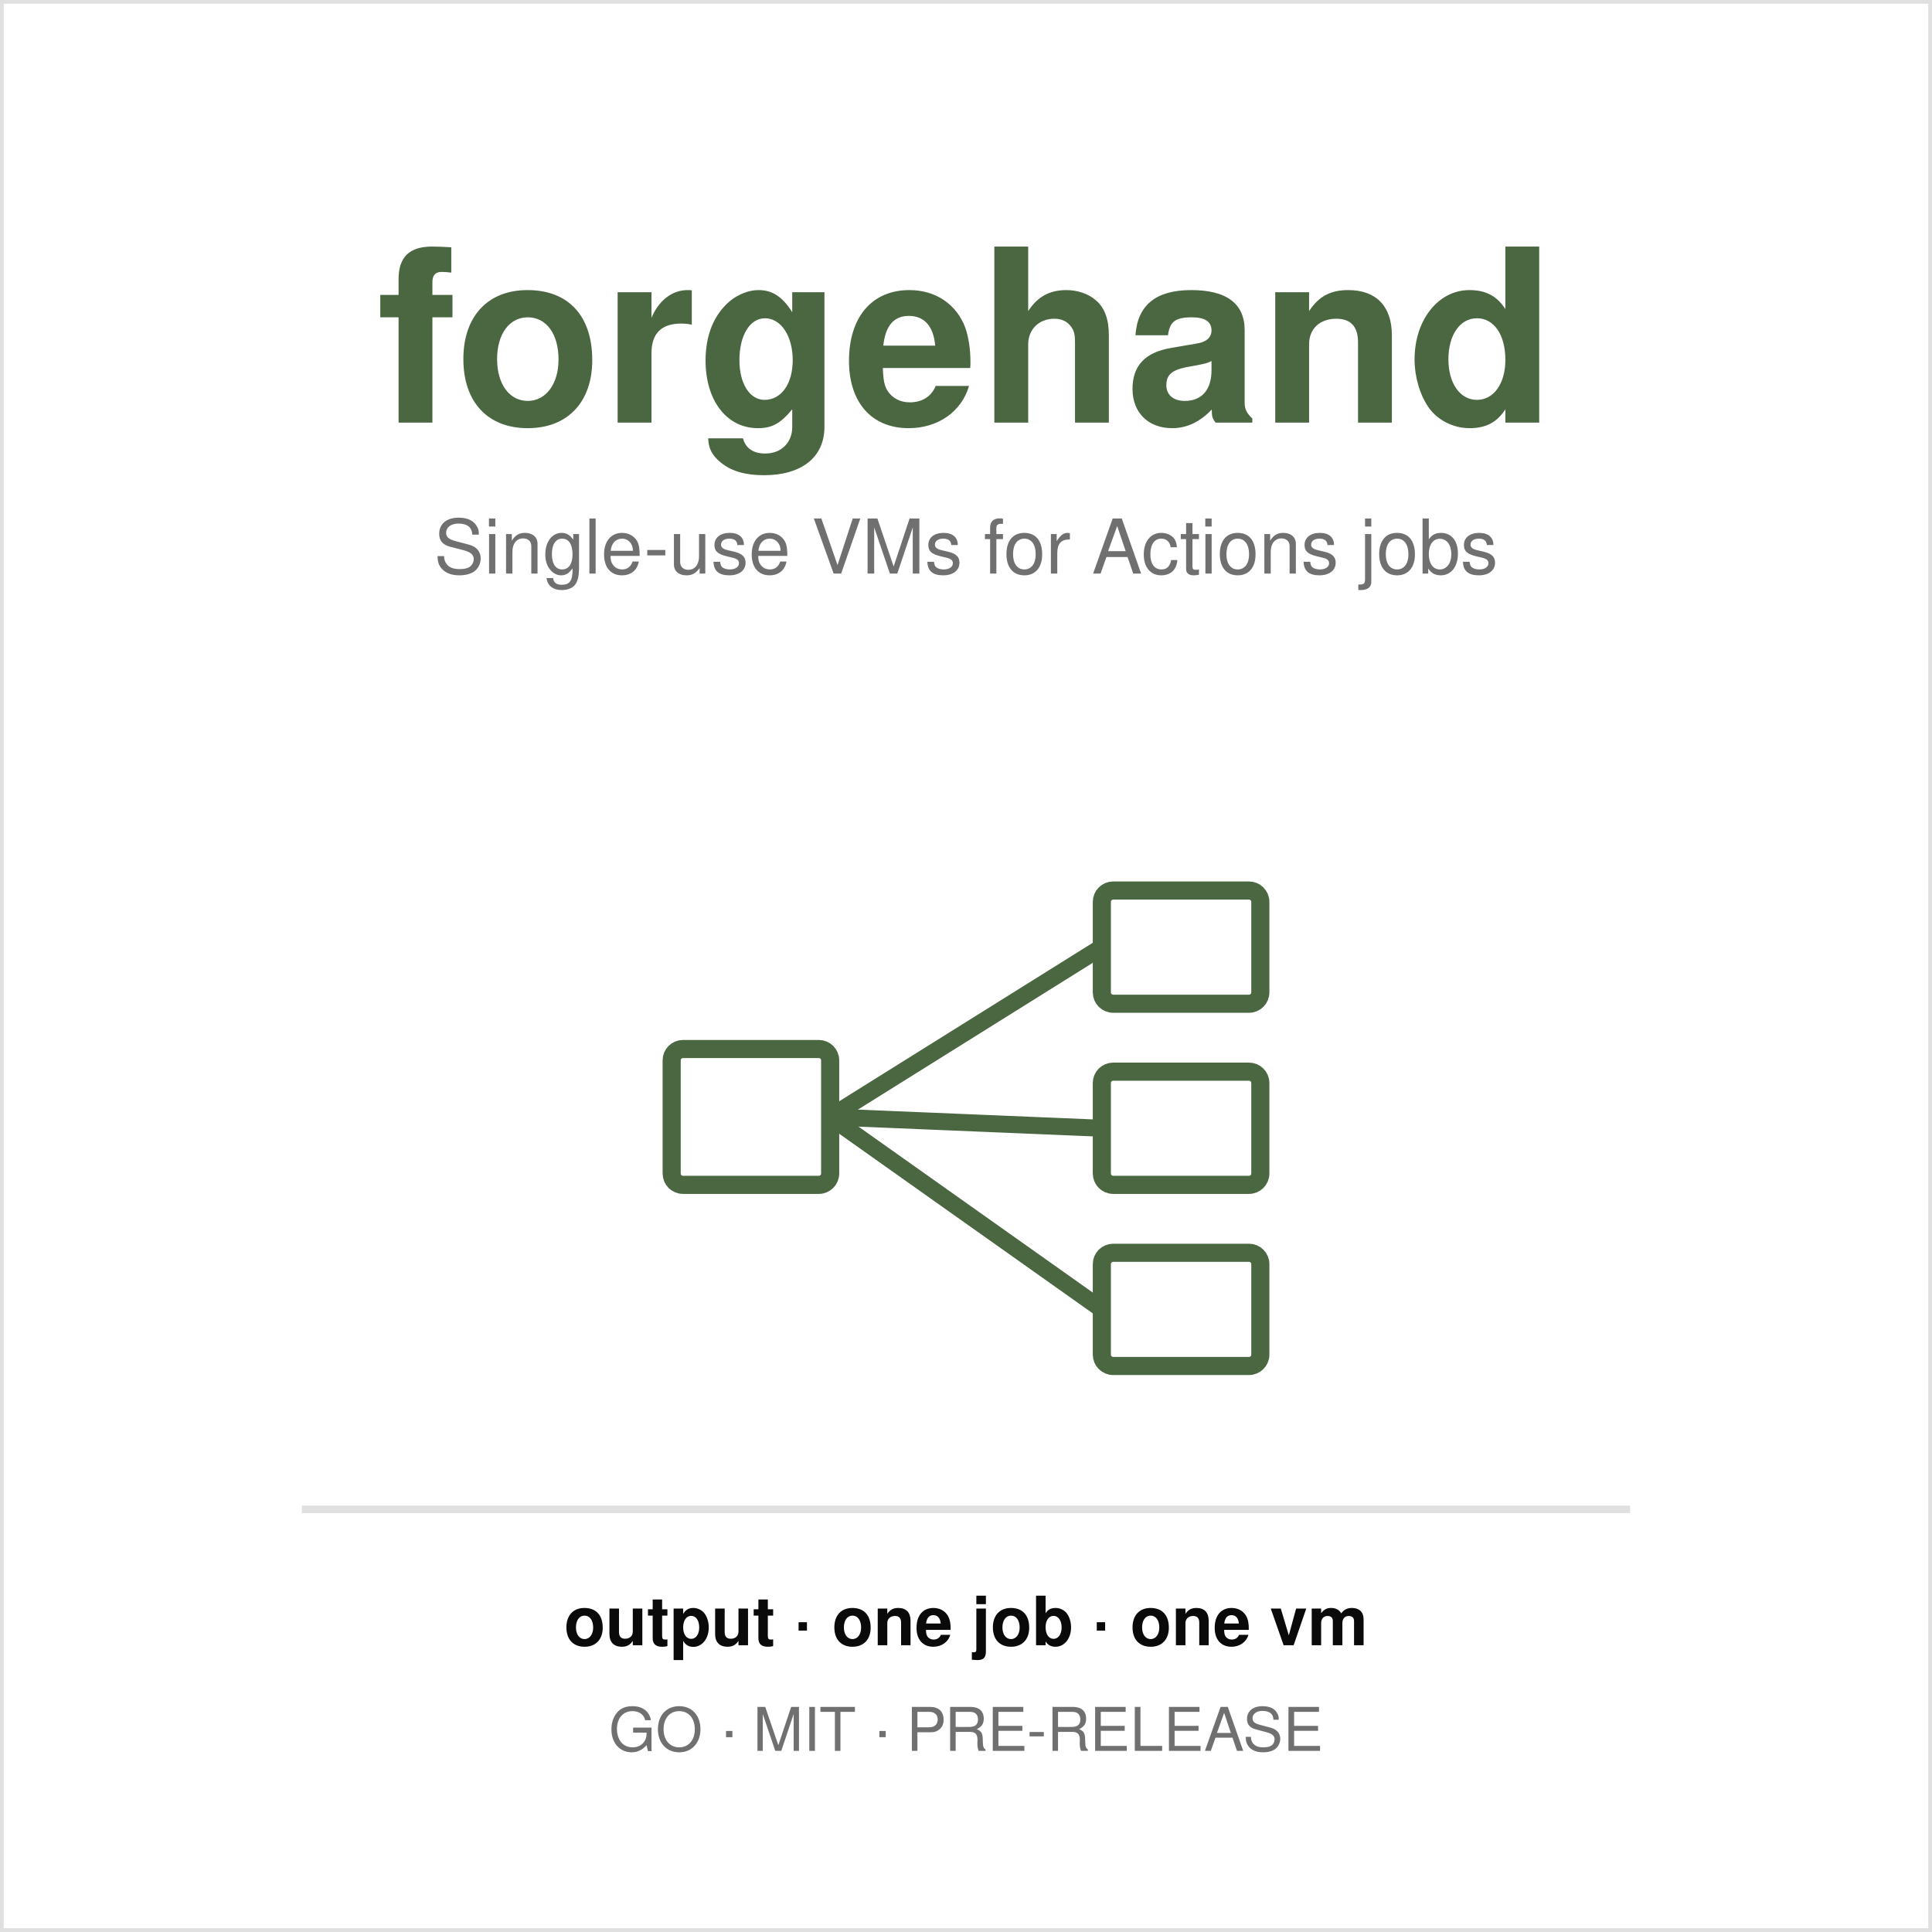
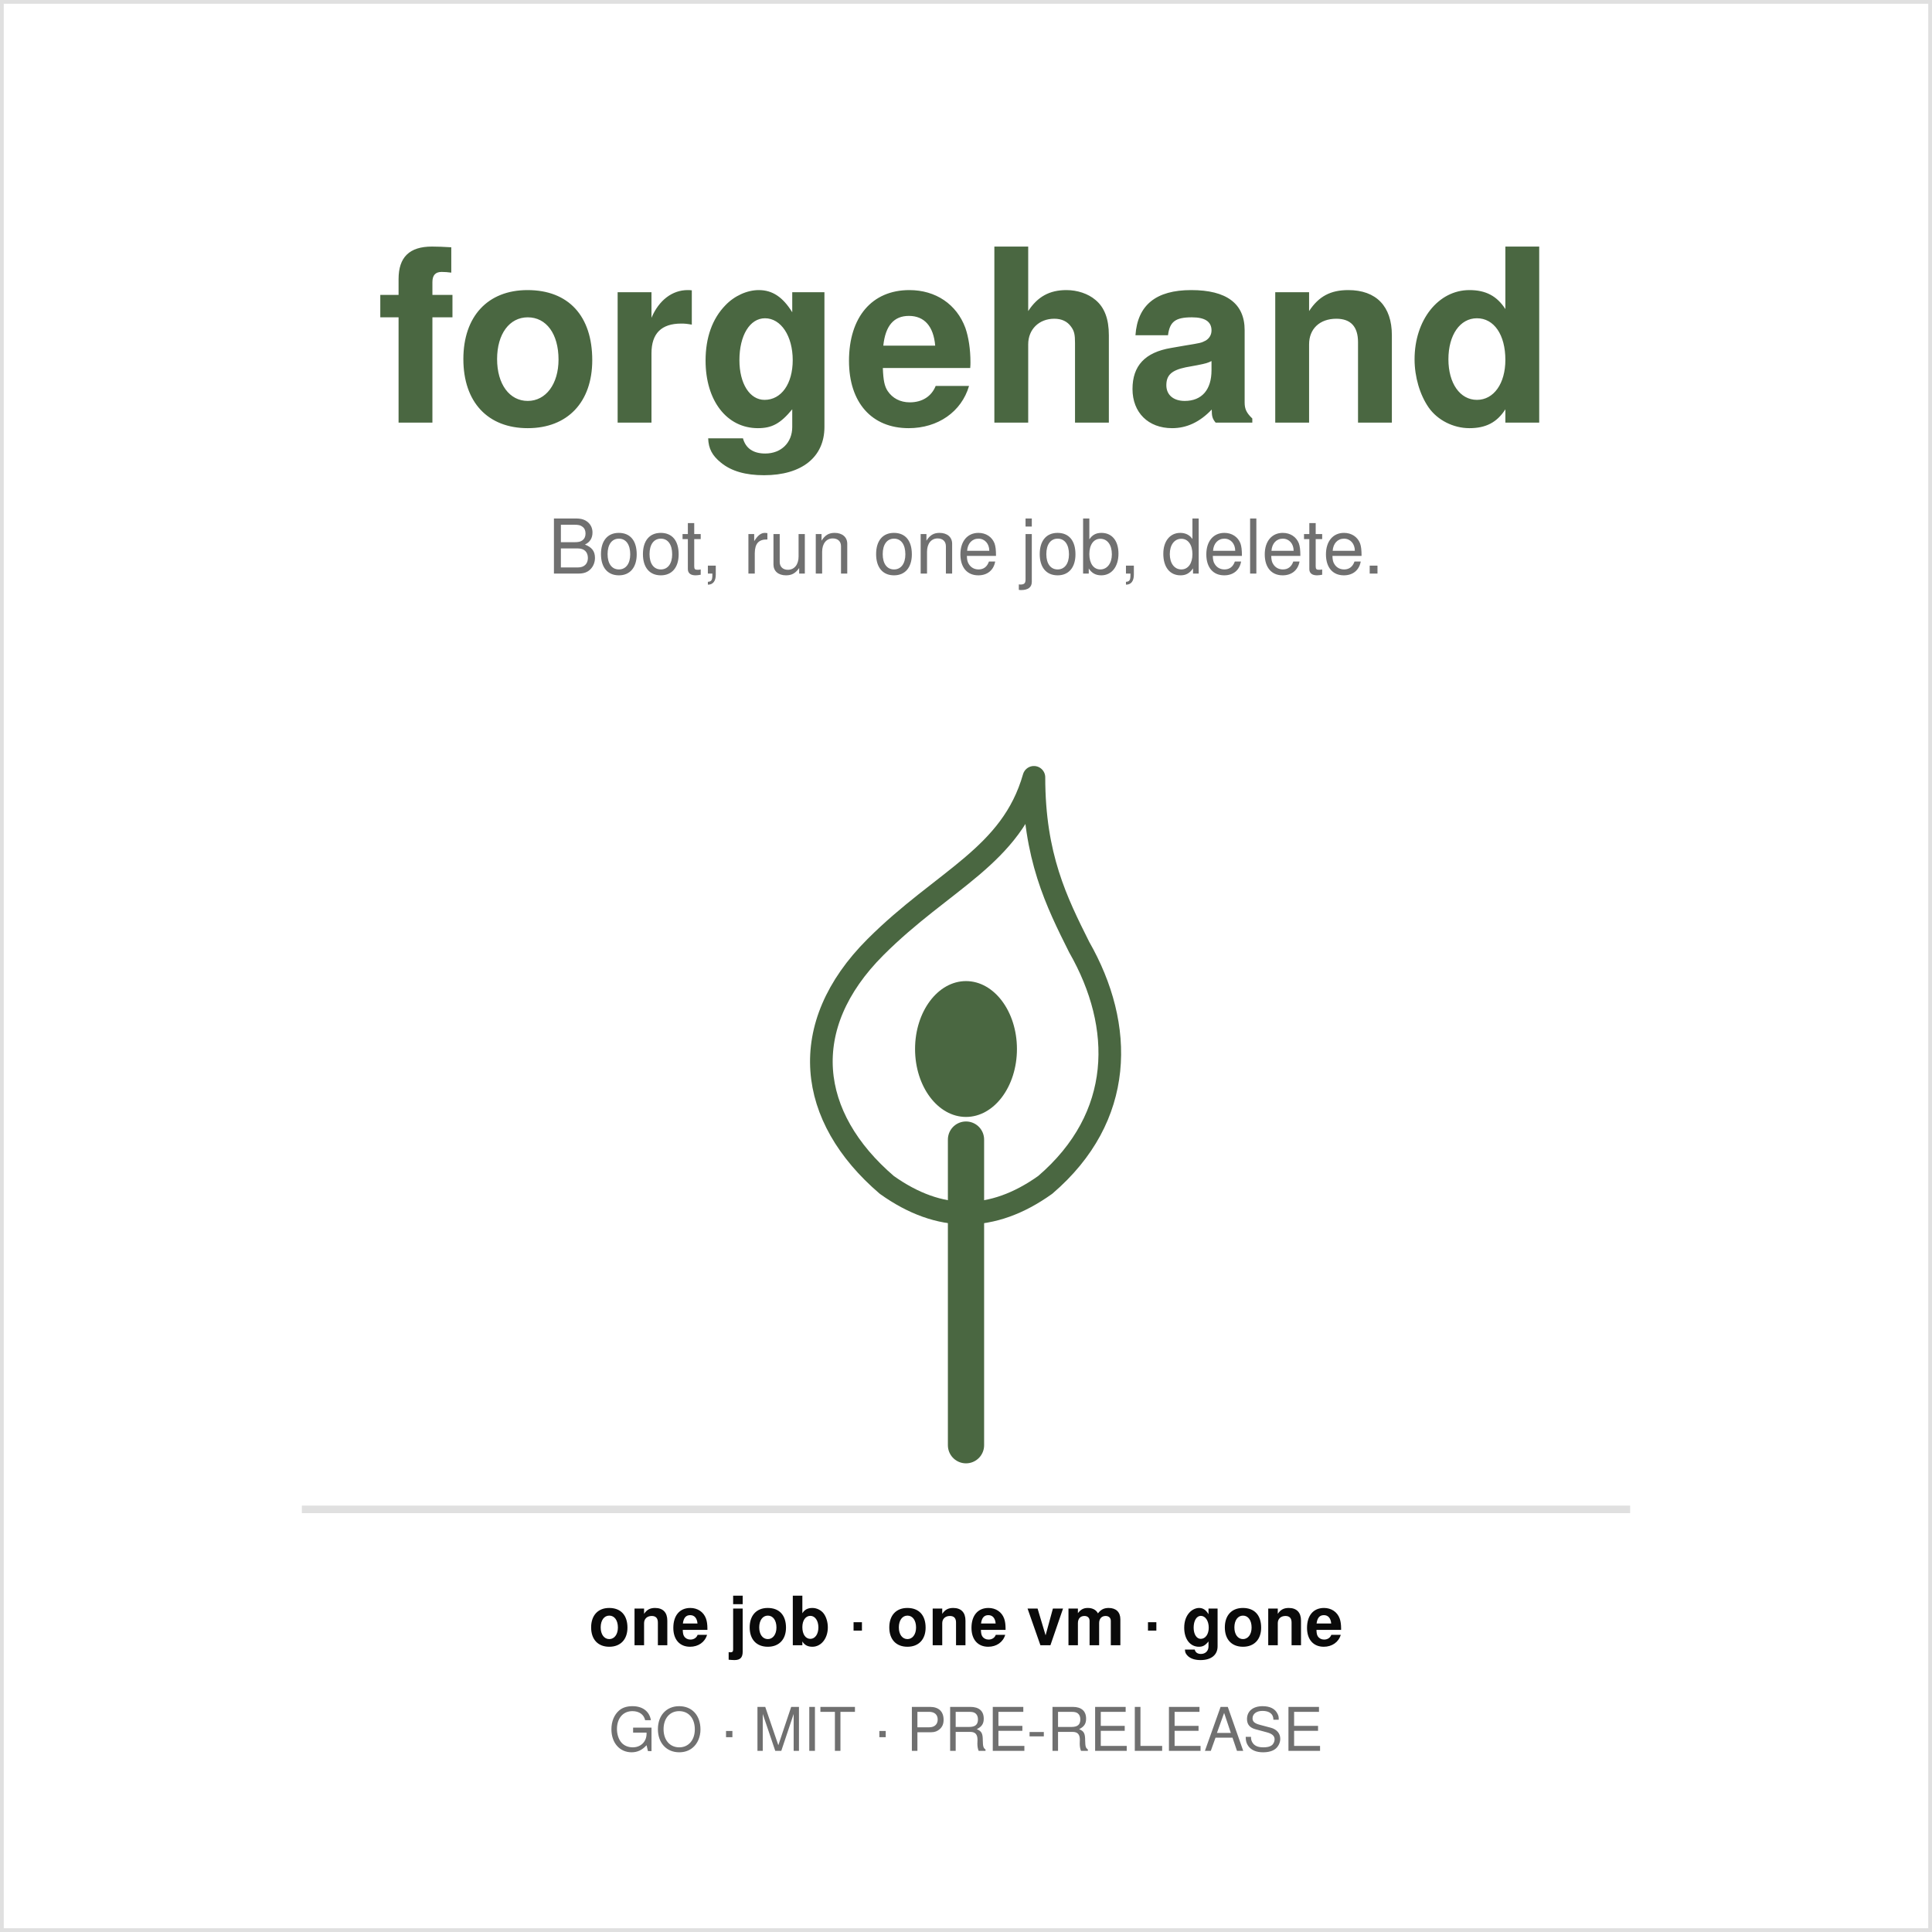
- <svg xmlns="http://www.w3.org/2000/svg" viewBox="0 0 256 256" width="256" height="256" font-family="Helvetica, Arial, sans-serif" role="img" aria-label="forgehand avatar: Single-use VMs for Actions jobs.">
+ <svg xmlns="http://www.w3.org/2000/svg" viewBox="0 0 256 256" width="256" height="256" font-family="Helvetica, Arial, sans-serif" role="img" aria-label="forgehand avatar: Boot, run one job, delete.">
  <g font-family="Helvetica, Arial, sans-serif">
    <rect x="0" y="0" width="256" height="256" fill="#ffffff" />
    <rect x="0" y="0" width="256" height="256" fill="none" stroke="#e0e0e0" stroke-width="1" />
    <text x="128" y="56" text-anchor="middle" font-size="32" font-weight="700" fill="#4a6741">forgehand</text>
-     <text x="128" y="76" text-anchor="middle" font-size="10" fill="#707070">Single-use VMs for Actions jobs</text>
+     <text x="128" y="76" text-anchor="middle" font-size="10" fill="#707070">Boot, run one job, delete.</text>
    <g transform="translate(80 100) scale(1.5)">
-       <g stroke="#4a6741" fill="none" stroke-linecap="round">
-         <rect x="6" y="26" width="14" height="12" stroke-width="1.6" rx="1" />
-         <rect x="44" y="12" width="14" height="10" stroke-width="1.6" rx="1" />
-         <rect x="44" y="28" width="14" height="10" stroke-width="1.6" rx="1" />
-         <rect x="44" y="44" width="14" height="10" stroke-width="1.6" rx="1" />
-         <line x1="20" y1="32" x2="44" y2="17" stroke-width="1.5" />
-         <line x1="20" y1="32" x2="44" y2="33" stroke-width="1.5" />
-         <line x1="20" y1="32" x2="44" y2="49" stroke-width="1.5" />
-       </g>
+       <line x1="32" y1="34" x2="32" y2="61" stroke="#4a6741" stroke-width="3.2" stroke-linecap="round" />
+       <ellipse cx="32" cy="26" rx="4.5" ry="6" fill="#4a6741" />
+       <path d="M38 2 C 36 9, 30 11, 24 17 C 17 24, 18 32, 25 38 Q 32 43, 39 38 C 46 32, 46 24, 42 17 C 40 13, 38 9, 38 2 Z" fill="none" stroke="#4a6741" stroke-width="2" stroke-linejoin="round" />
    </g>
    <line x1="40" y1="200" x2="216" y2="200" stroke="#e0e0e0" stroke-width="1" />
-     <text x="128" y="218" text-anchor="middle" font-size="9" font-weight="600" fill="#0a0a0a">output · one job · one vm</text>
+     <text x="128" y="218" text-anchor="middle" font-size="9" font-weight="600" fill="#0a0a0a">one job · one vm · gone</text>
    <text x="128" y="232" text-anchor="middle" font-size="8" fill="#707070">GO · MIT · PRE-RELEASE</text>
  </g>
</svg>
